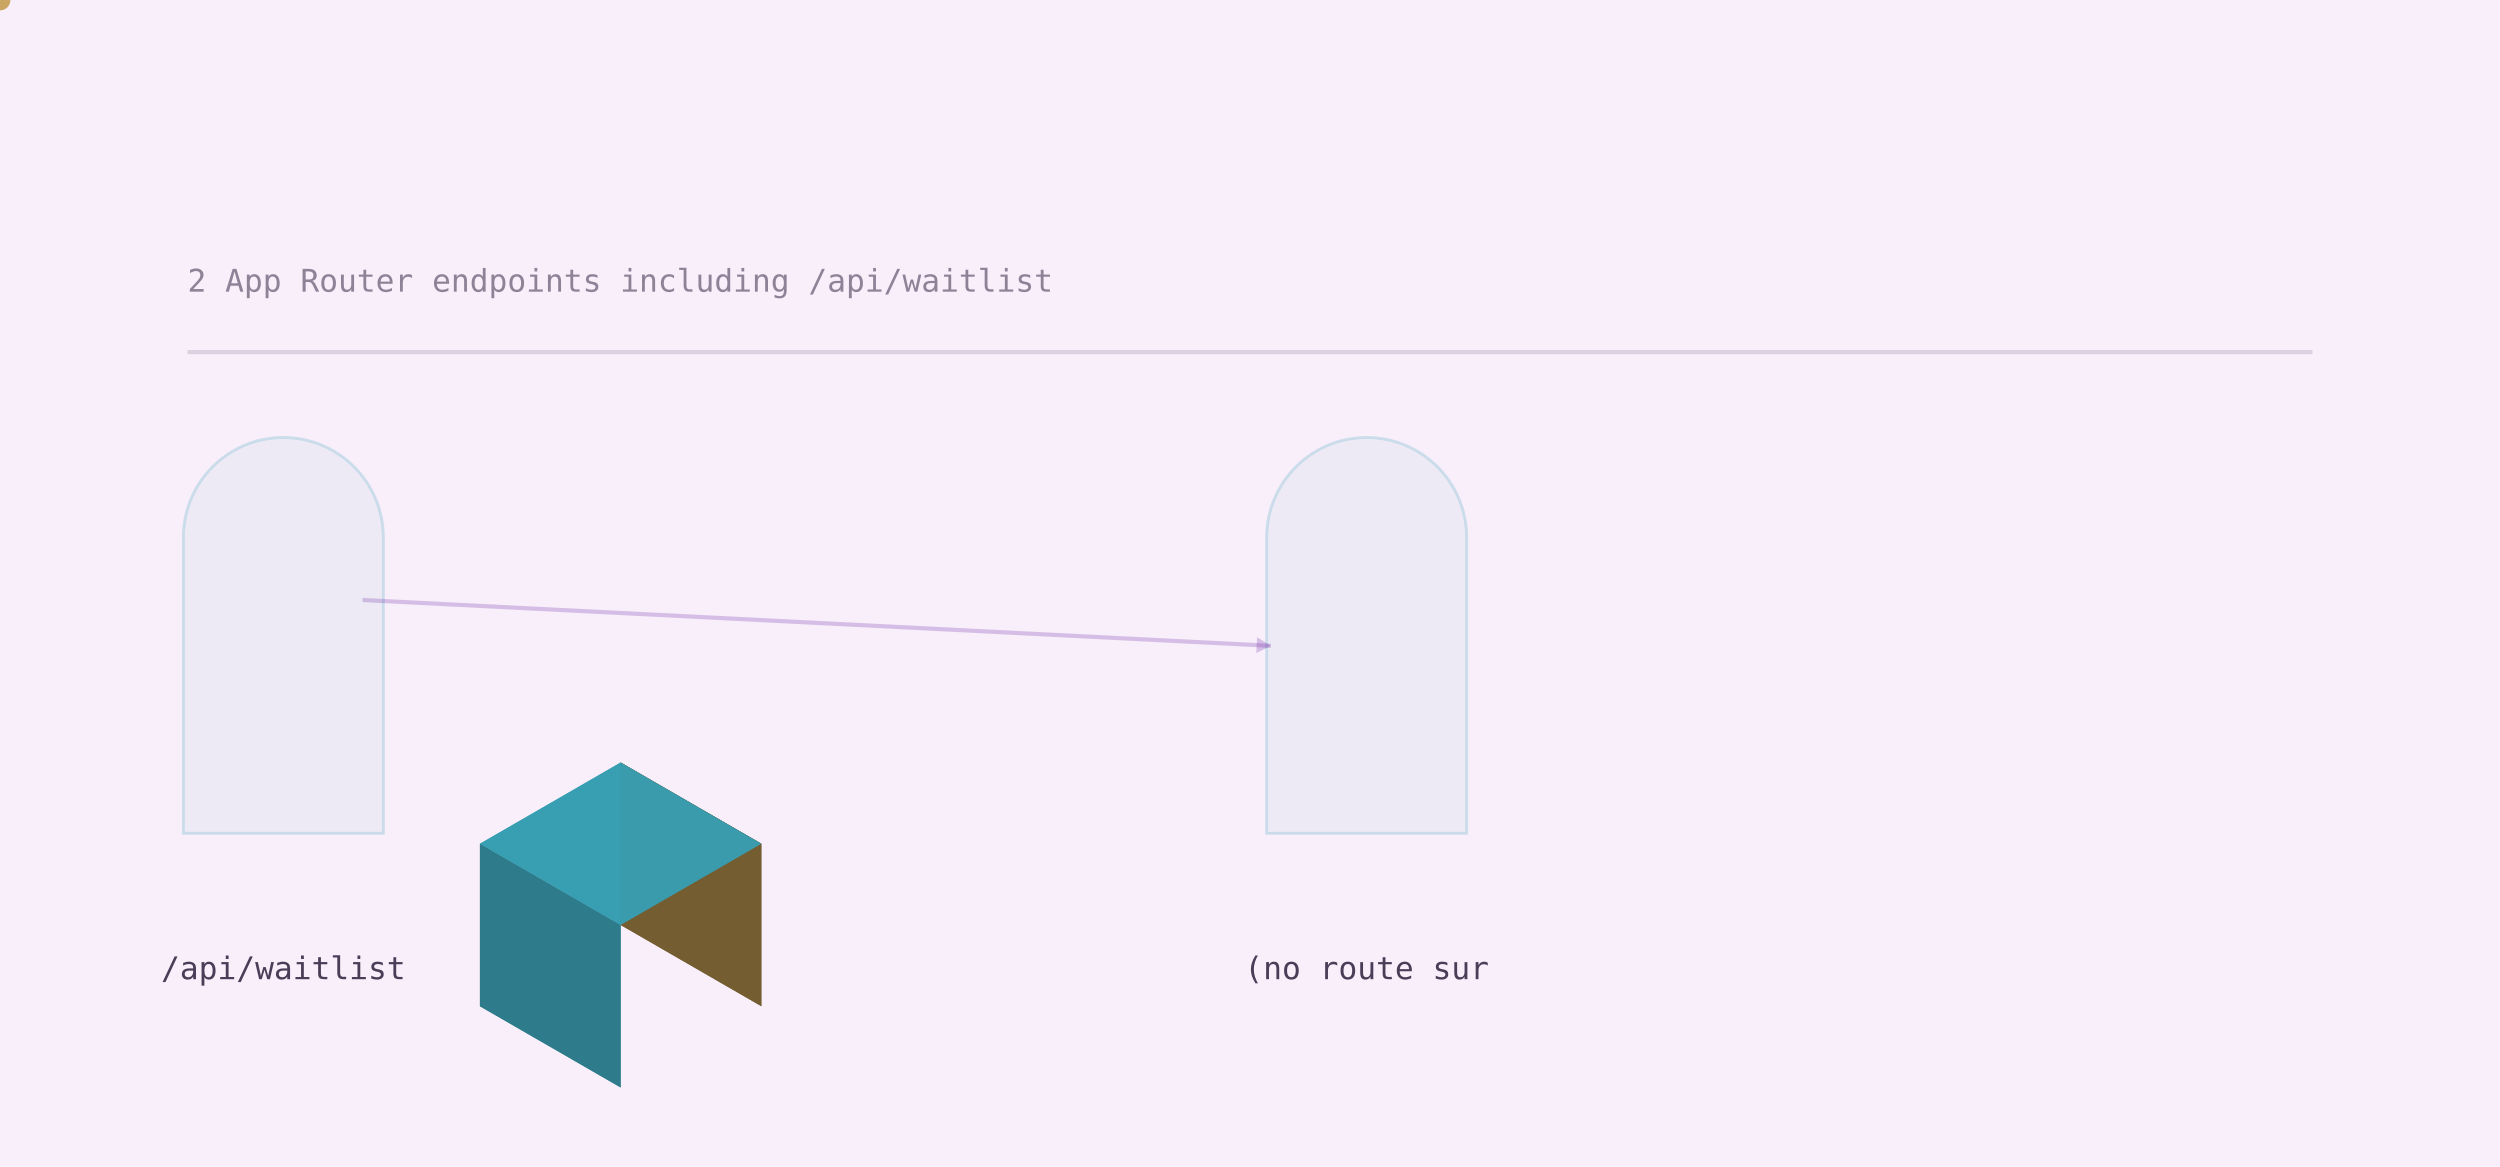
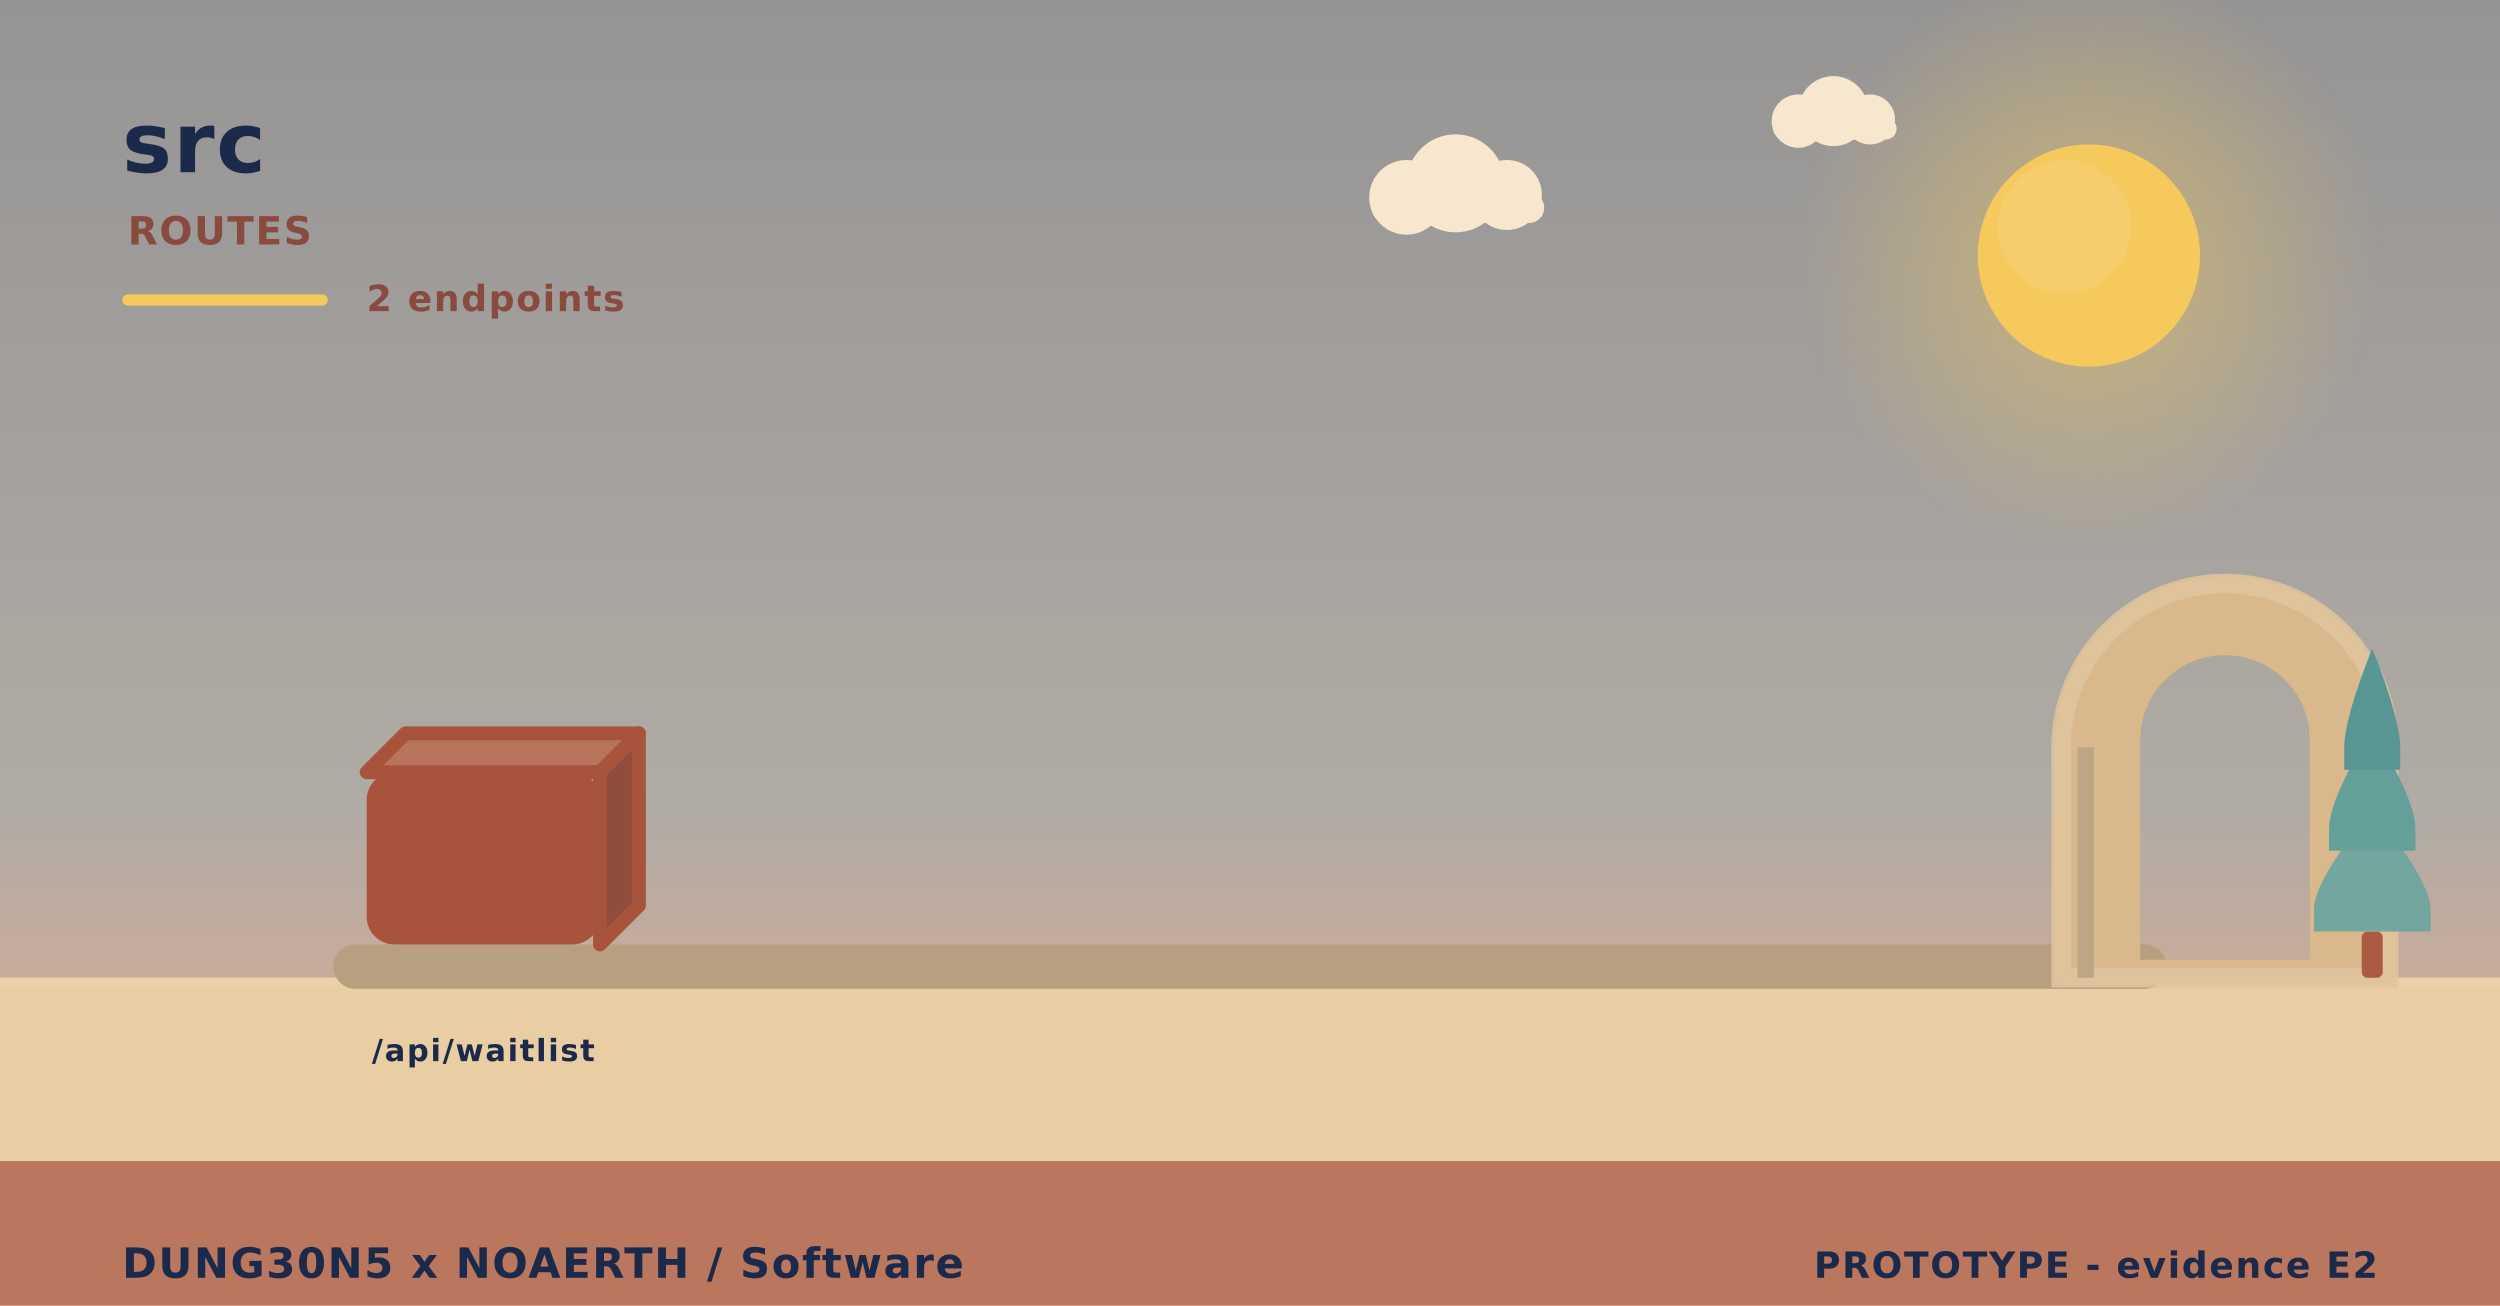
- <svg xmlns="http://www.w3.org/2000/svg" viewBox="0 0 1200 560" width="1200" height="560" role="img" aria-label="src data flow">
-   <rect width="1200" height="560" fill="#f8effb" />
-   <defs>
-     <linearGradient id="gf" x1="0" y1="0" x2="1" y2="1">
-       <stop offset="0%" stop-color="#7a3dac" />
-       <stop offset="100%" stop-color="#389eb2" />
-     </linearGradient>
-   </defs>
-   <path d="M88.00,400.00 L88.00,258.00 A48.00,48.00 0 0 1 184.00,258.00 L184.00,400.00 Z" fill="rgba(56,158,178,0.100)" opacity="0.55" stroke="rgba(56,158,178,0.400)" stroke-width="1.4" />
-   <polygon points="-133.37,173.00 -65.82,212.00 -65.82,134.00 -133.37,95.00" fill="#735c30" opacity="0.95" />
-   <polygon points="-200.92,212.00 -133.37,251.00 -133.37,173.00 -200.92,134.00" fill="#2c7b8b" opacity="0.95" />
-   <polygon points="-133.37,95.00 -65.82,134.00 -133.37,173.00 -200.92,134.00" fill="#7a3dac" opacity="0.95" />
+ <svg xmlns="http://www.w3.org/2000/svg" width="900" height="470" viewBox="0 0 900 470" role="img" aria-label="src - how data moves">
+   <linearGradient id="skyd" x1="0" y1="0" x2="0" y2="1">
+     <stop offset="0" stop-color="#959494" />
+     <stop offset="0.62" stop-color="#b0aba4" />
+     <stop offset="1" stop-color="#f3ad8a" />
+   </linearGradient>
+   <rect width="900" height="470" fill="url(#skyd)" />
+   <radialGradient id="sund">
+     <stop offset="0.35" stop-color="#f5c95c" stop-opacity="0.34" />
+     <stop offset="1" stop-color="#f5c95c" stop-opacity="0" />
+   </radialGradient>
+   <circle cx="752" cy="92" r="104" fill="url(#sund)" />
+   <circle cx="752" cy="92" r="40" fill="#f5c95c" />
+   <circle cx="743.2" cy="81.6" r="24" fill="#f5d27e" opacity="0.5" />
  <g>
-     <polygon points="-133.37,173.00 -65.82,212.00 -65.82,134.00 -133.37,95.00" fill="#735c30" opacity="0.95" />
-     <polygon points="-200.92,212.00 -133.37,251.00 -133.37,173.00 -200.92,134.00" fill="#2c7b8b" opacity="0.95" />
-     <polygon points="-133.37,95.00 -65.82,134.00 -133.37,173.00 -200.92,134.00" fill="#7a3dac" opacity="0.95" />
-     <animate attributeName="opacity" values="0.25;1.0;0.25" dur="4.0s" begin="0.0s" repeatCount="indefinite" />
+     <circle cx="524" cy="66" r="17.64" fill="#f6e7ce" />
+     <circle cx="506.36" cy="71.04" r="13.44" fill="#f6e7ce" />
+     <circle cx="542.48" cy="70.2" r="12.6" fill="#f6e7ce" />
+     <rect x="493.76" y="69.36" width="62.16" height="10.92" rx="5.46" fill="#f6e7ce" />
+     <animateTransform attributeName="transform" type="translate" values="0 0;24 0;0 0" dur="36s" begin="0s" repeatCount="indefinite" />
  </g>
-   <text x="136" y="470" font-family="ui-monospace,Menlo,monospace" font-size="15" fill="rgba(37,22,52,0.820)" text-anchor="middle">/api/waitlist</text>
-   <path d="M608.00,400.00 L608.00,258.00 A48.00,48.00 0 0 1 704.00,258.00 L704.00,400.00 Z" fill="rgba(56,158,178,0.100)" opacity="0.55" stroke="rgba(56,158,178,0.400)" stroke-width="1.4" />
-   <polygon points="297.91,444.00 365.46,483.00 365.46,405.00 297.91,366.00" fill="#735c30" opacity="0.95" />
-   <polygon points="230.36,483.00 297.91,522.00 297.91,444.00 230.36,405.00" fill="#2c7b8b" opacity="0.95" />
-   <polygon points="297.91,366.00 365.46,405.00 297.91,444.00 230.36,405.00" fill="#389eb2" opacity="0.95" />
  <g>
-     <polygon points="297.91,444.00 365.46,483.00 365.46,405.00 297.91,366.00" fill="#735c30" opacity="0.95" />
-     <polygon points="230.36,483.00 297.91,522.00 297.91,444.00 230.36,405.00" fill="#2c7b8b" opacity="0.95" />
-     <polygon points="297.91,366.00 365.46,405.00 297.91,444.00 230.36,405.00" fill="#389eb2" opacity="0.95" />
-     <animate attributeName="opacity" values="0.25;1.0;0.25" dur="4.0s" begin="0.4s" repeatCount="indefinite" />
+     <circle cx="660" cy="40" r="12.6" fill="#f6e7ce" />
+     <circle cx="647.4" cy="43.6" r="9.6" fill="#f6e7ce" />
+     <circle cx="673.2" cy="43" r="9" fill="#f6e7ce" />
+     <rect x="638.4" y="42.4" width="44.4" height="7.8" rx="3.9" fill="#f6e7ce" />
+     <animateTransform attributeName="transform" type="translate" values="0 0;-18 0;0 0" dur="46s" begin="3s" repeatCount="indefinite" />
  </g>
-   <text x="656" y="470" font-family="ui-monospace,Menlo,monospace" font-size="15" fill="rgba(37,22,52,0.820)" text-anchor="middle">(no route sur</text>
-   <line x1="174.00" y1="288.00" x2="610.00" y2="310.00" stroke="rgba(122,61,172,0.500)" stroke-width="2.00" opacity="0.55" />
-   <polygon points="610.00,310.00 603.40,305.86 603.02,313.45" fill="rgba(122,61,172,0.500)" opacity="0.55" />
-   <g opacity="0.9">
-     <circle cx="0.00" cy="0.00" r="5.00" fill="#c79e52" opacity="1.00" />
-     <animateTransform attributeName="transform" type="translate" values="174.00,288.00 610.00,310.00" dur="3.2s" begin="0.0s" repeatCount="indefinite" />
-     <animateTransform attributeName="transform" type="translate" values="610.00,310.00 174.00,288.00" dur="3.2s" begin="1.6s" repeatCount="indefinite" />
+   <rect x="0" y="352" width="900" height="118" fill="#e9cda3" />
+   <rect x="0" y="352" width="900" height="3" fill="#ebd1a9" />
+   <text x="44" y="62" font-family="Verdana,DejaVu Sans,sans-serif" font-size="30" font-weight="700" letter-spacing="0.6" fill="#1b2a4a" text-anchor="start">src</text>
+   <text x="46" y="88" font-family="Verdana,DejaVu Sans,sans-serif" font-size="14" font-weight="700" letter-spacing="0.6" fill="#894b3f" text-anchor="start">ROUTES</text>
+   <rect x="44" y="106" width="74" height="4" rx="2" fill="#f5c95c" />
+   <text x="132" y="112" font-family="Verdana,DejaVu Sans,sans-serif" font-size="13" font-weight="700" letter-spacing="0.6" fill="#894b3f" text-anchor="start">2 endpoints</text>
+   <rect x="120" y="340" width="660" height="16" rx="8" fill="#b79f80" />
+   <g>
+     <path d="M132,278 L216,278 L230,264 L146,264 Z" fill="#b9745c" stroke="#a8543c" stroke-width="5" stroke-linejoin="round" />
+     <path d="M216,278 L230,264 L230,326 L216,340 Z" fill="#904d3e" stroke="#a8543c" stroke-width="5" stroke-linejoin="round" />
+     <rect x="132" y="278" width="84" height="62" rx="10" fill="#a8543c" />
+     <animateTransform attributeName="transform" type="translate" values="0 10;0 0" dur="0.8s" begin="0s" fill="freeze" />
  </g>
-   <rect x="90.00" y="168.00" width="1020.00" height="2.00" rx="0.00" fill="rgba(37,22,52,0.140)" opacity="1.00" />
-   <text x="90" y="140" font-family="ui-monospace,Menlo,monospace" font-size="15" fill="rgba(37,22,52,0.500)">2 App Router endpoints including /api/waitlist</text>
+   <text x="174" y="382" font-family="Verdana,DejaVu Sans,sans-serif" font-size="11" font-weight="700" letter-spacing="0.6" fill="#1b2a4a" text-anchor="middle">/api/waitlist</text>
+   <path d="M742,352 L742,269.04 A59,59 0 0 1 860,269.04 L860,352 Z M767.96,348 L767.96,266.4 A33.04,33.04 0 0 1 834.04,266.4 L834.04,348 Z" fill="#d9b98c" fill-rule="evenodd" stroke="#d9b98c" stroke-width="5" stroke-linejoin="round" />
+   <path d="M742,352 L742,269.04 A59,59 0 0 1 860,269.04 L860,352 Z" fill="none" stroke="#e0c49c" stroke-width="7" stroke-linecap="round" opacity="0.85" />
+   <rect x="747.9" y="269.04" width="5.9" height="82.96" fill="#bea583" />
+   <rect x="850.22" y="335.36" width="7.56" height="16.64" rx="2.1" fill="#ac5b43" />
+   <path d="M854,291.68 Q833,317.01 833,327.5 Q833,335.36 833,335.36 L875,335.36 Q875,335.36 875,327.5 Q875,317.01 854,291.68 Z" fill="#74a6a0" />
+   <path d="M854,262.56 Q838.46,287.89 838.46,298.38 Q838.46,306.24 838.46,306.24 L869.54,306.24 Q869.54,306.24 869.54,298.38 Q869.54,287.89 854,262.56 Z" fill="#649f9a" />
+   <path d="M854,233.44 Q843.92,258.77 843.92,269.26 Q843.92,277.12 843.92,277.12 L864.08,277.12 Q864.08,277.12 864.08,269.26 Q864.08,258.77 854,233.44 Z" fill="#589694" />
+   <rect x="0" y="418" width="900" height="52" rx="0" fill="#b87159" opacity="0.94" />
+   <text x="44" y="460" font-family="Verdana,DejaVu Sans,sans-serif" font-size="15" font-weight="700" letter-spacing="0.6" fill="#1b2a4a" text-anchor="start">DUNG30N5 x NOAERTH  /  Software</text>
+   <text x="856" y="460" font-family="Verdana,DejaVu Sans,sans-serif" font-size="13" font-weight="700" letter-spacing="0.6" fill="#1b2a4a" text-anchor="end">PROTOTYPE  -  evidence E2</text>
</svg>
